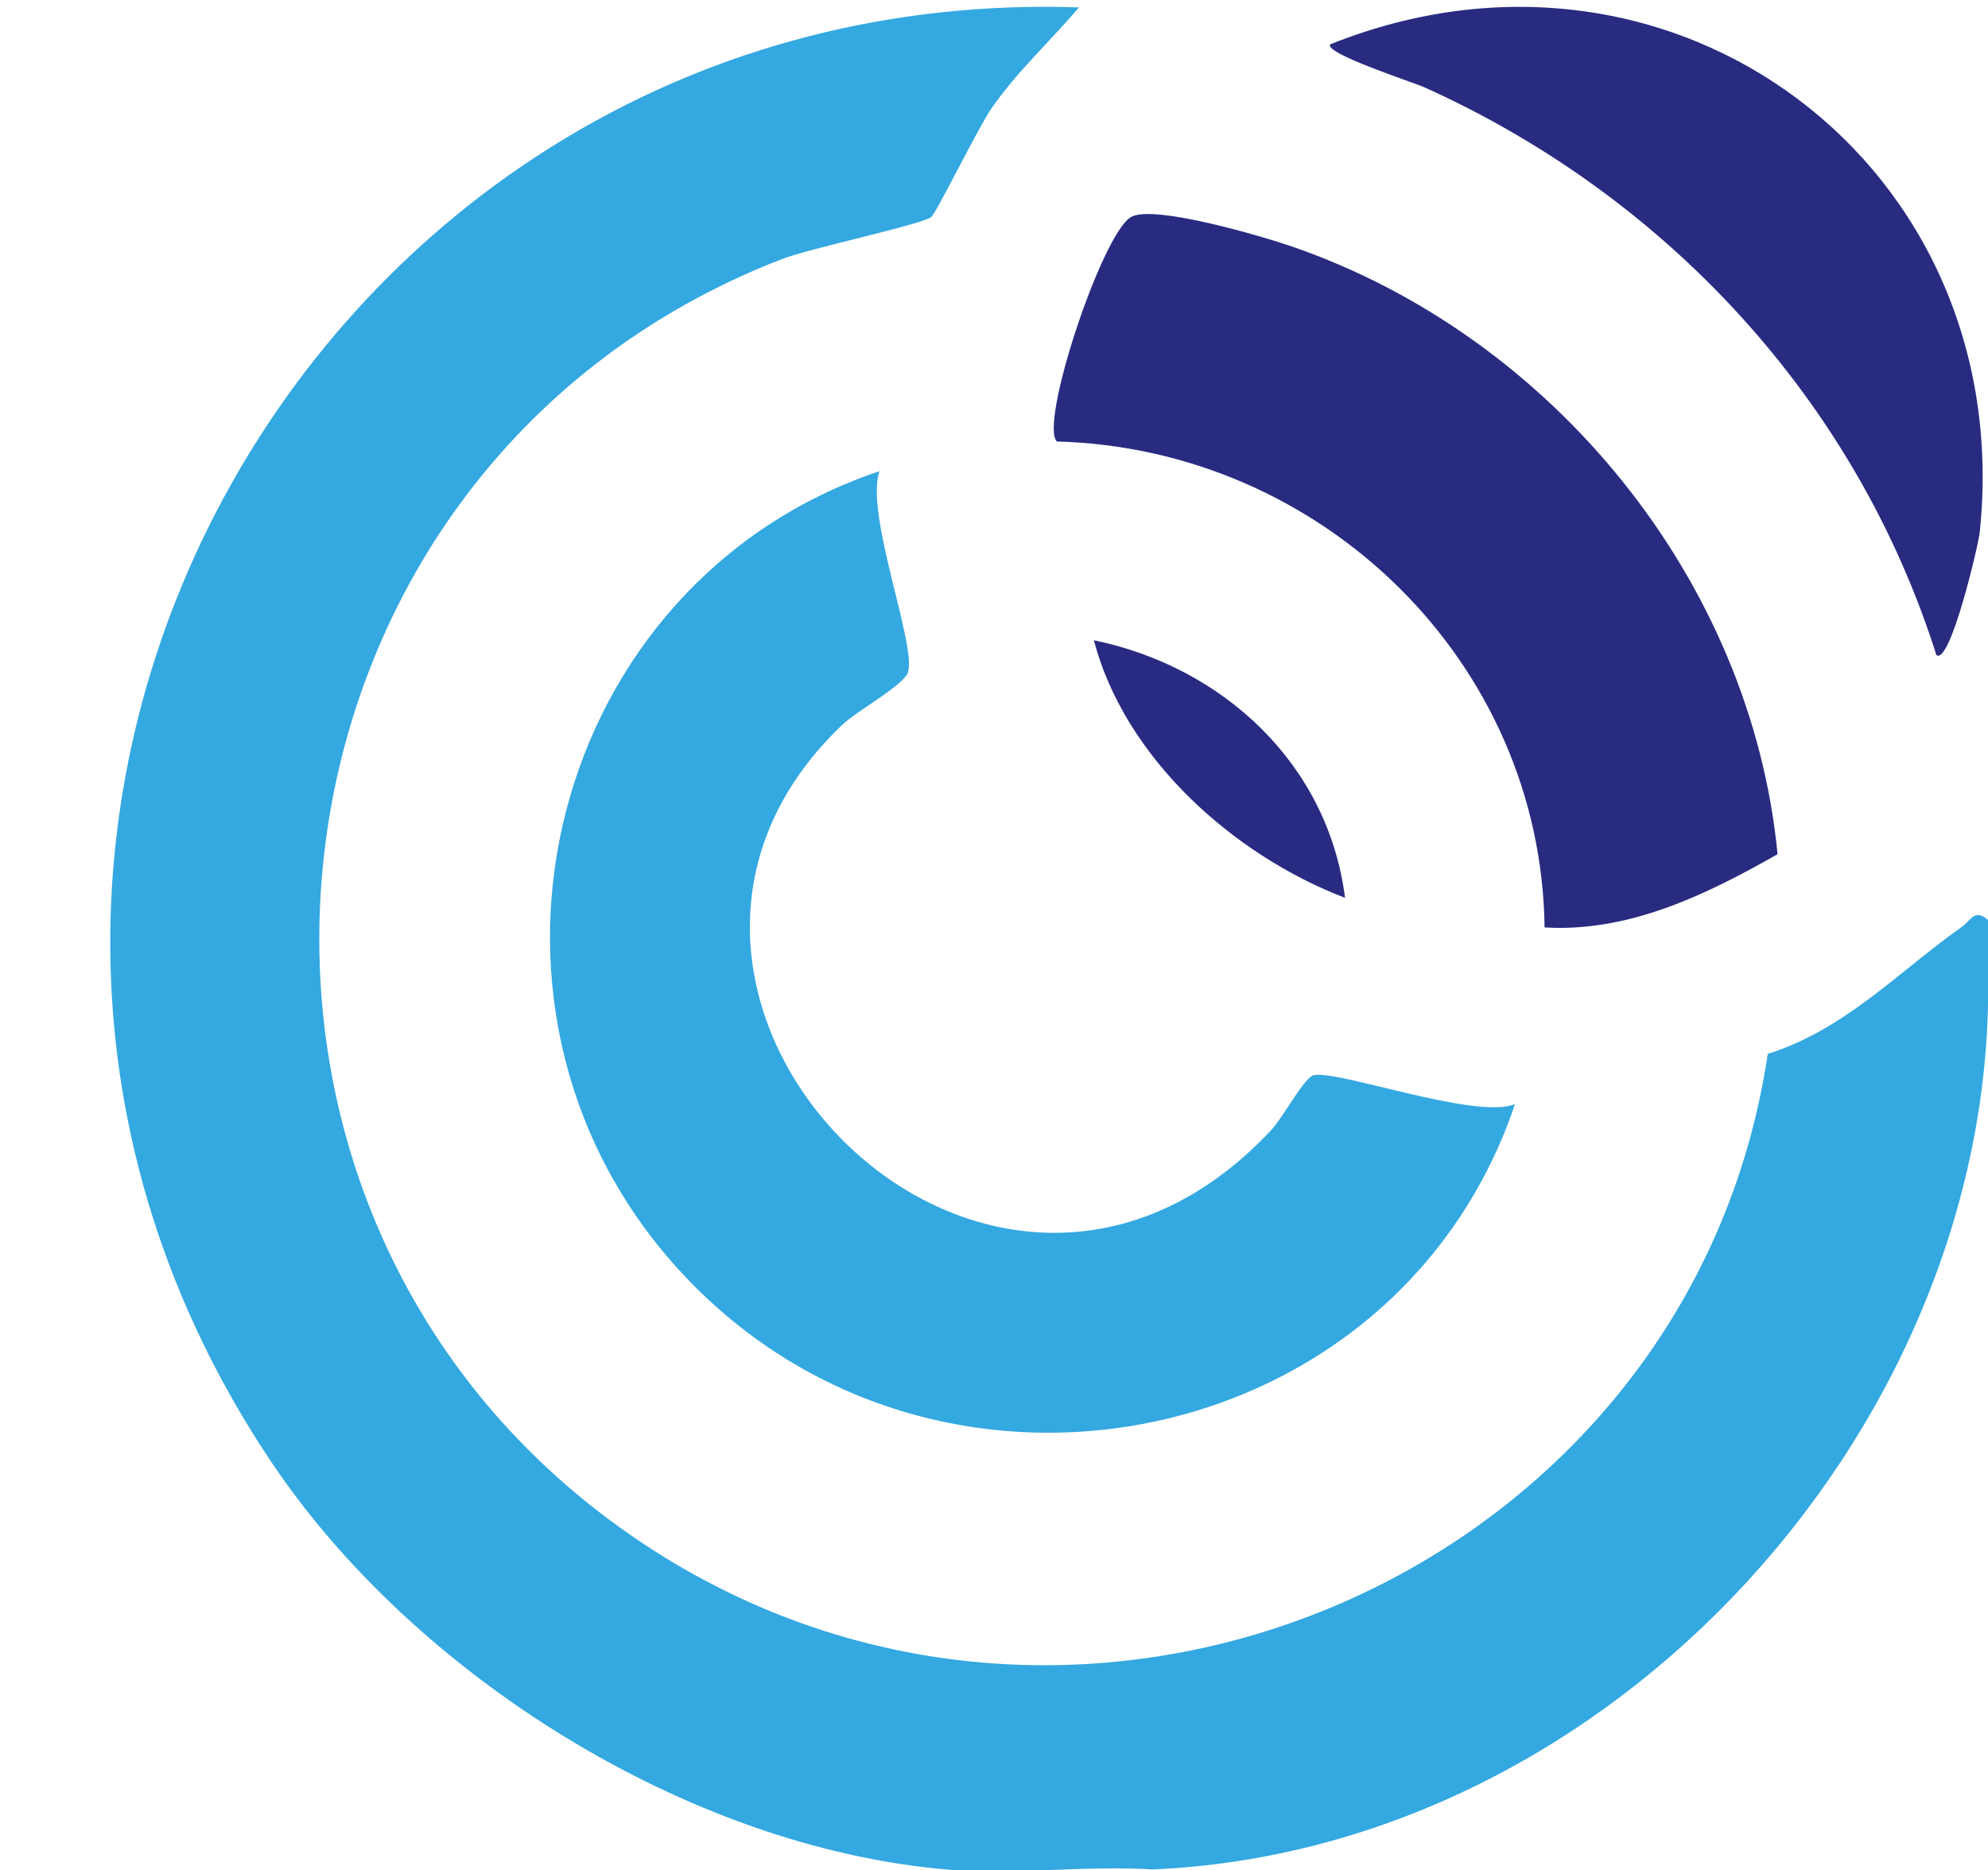
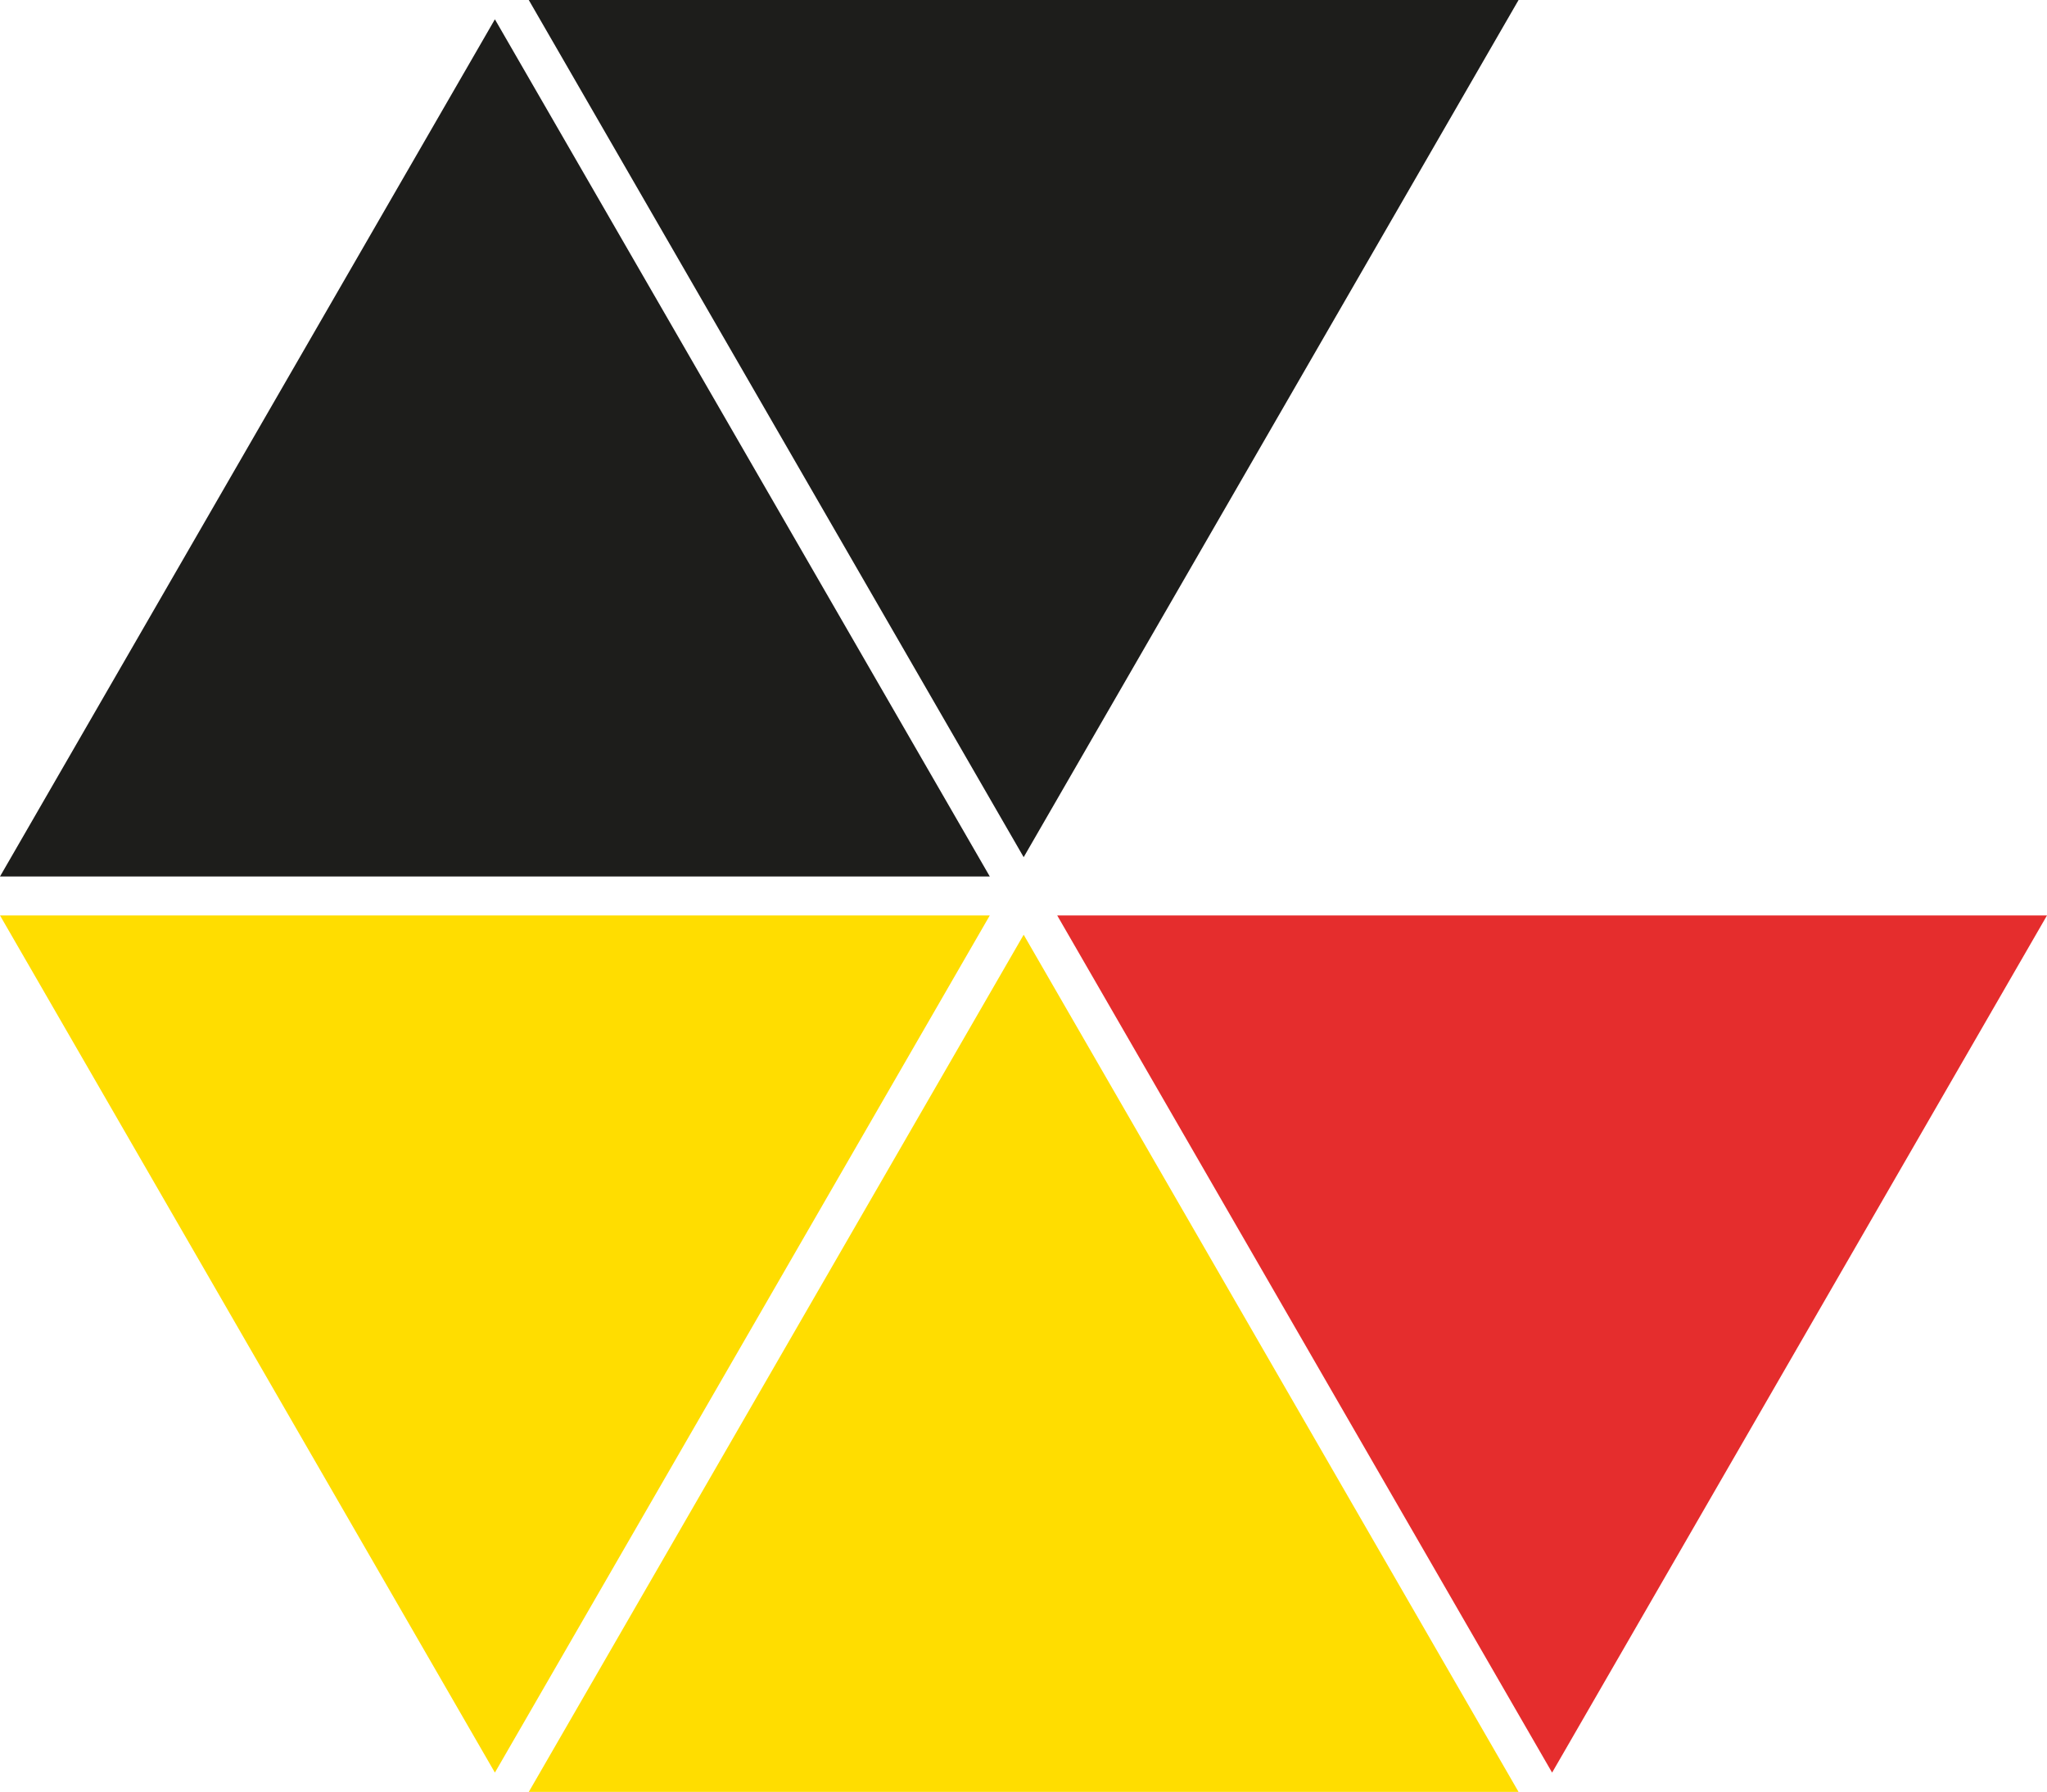
- <svg xmlns="http://www.w3.org/2000/svg" id="Layer_1" version="1.1" viewBox="0 0 215.2 202.4">
+ <svg xmlns="http://www.w3.org/2000/svg" viewBox="0 0 60.43 52.91">
  <defs>
-     <style>
-       .st0 {
-         fill: #34a8e0;
-       }
- 
-       .st1 {
-         fill: #292b81;
-       }
- 
-       .st2 {
-         fill: #292b82;
-       }
-     </style>
+     <style>.cls-1{fill:#1d1d1b;}.cls-2{fill:#fd0;}.cls-3{fill:#e52d2d;}</style>
  </defs>
-   <path class="st0" d="M102.4,202.4c-27.98-2.44-57.54-21.05-72.98-44.04C-16.91,89.37,34.54-2,116.8.8c-3.14,3.69-6.65,6.89-9.45,10.9-1.41,2.01-6.01,11.4-6.55,11.8-1.16.85-13.02,3.34-16.21,4.57-59.24,22.95-67.88,103.77-15.09,138.97,47.75,31.83,113.48,3.23,121.86-52.94,8.39-2.63,14.22-8.97,21.02-13.76,1-.71,1.36-2,2.82-.74v5.58c1.06,48.56-40.31,95.04-90.4,97.22-7.26-.46-15.24.63-22.4,0Z" />
-   <g>
-     <path class="st0" d="M95.2,51c-1.58,4.68,3.97,18.61,3.1,21.75-.39,1.4-5.49,4.17-7.12,5.72-30.51,29.01,15.62,76.8,46.44,43.87,1.26-1.35,3.51-5.58,4.52-5.91,2.29-.74,17.67,4.87,21.86,3.11-13.04,38.58-64.09,48.05-91.22,17.15-24.84-28.3-13.26-73.67,22.42-85.68Z" />
-     <path class="st1" d="M167.2,100.41c-.37-28.77-24.1-51.84-52.79-52.61-1.94-1.87,4.83-22.38,8-24.29,2.37-1.44,14.41,2.12,17.56,3.22,28.08,9.73,49.58,36.08,52.45,65.75-7.69,4.38-16.1,8.48-25.22,7.93Z" />
-     <path class="st1" d="M209.61,70.92c-8.7-27.53-29.19-49.67-55.47-61.49-1.06-.48-10.89-3.67-10.14-4.63,37.12-14.89,74.48,13.12,70.3,52.88-.13,1.25-3.19,14.37-4.69,13.24Z" />
-     <path class="st2" d="M145.6,97.21c-12.12-4.65-23.85-15.16-27.19-27.89,13.98,2.88,25.36,13.4,27.19,27.89Z" />
+   <g id="Layer_2" data-name="Layer 2">
+     <g id="Calque_1" data-name="Calque 1">
+       <polygon class="cls-1" points="15.61 0 30.22 25.31 44.83 0 15.61 0" />
+       <polygon class="cls-1" points="0 25.88 29.22 25.88 14.61 0.57 0 25.88" />
+       <polygon class="cls-2" points="0 27.03 14.61 52.34 29.22 27.03 0 27.03" />
+       <polygon class="cls-2" points="15.61 52.91 44.83 52.91 30.22 27.6 15.61 52.91" />
+       <polygon class="cls-3" points="31.21 27.03 45.82 52.34 60.43 27.03 31.21 27.03" />
+     </g>
  </g>
</svg>
